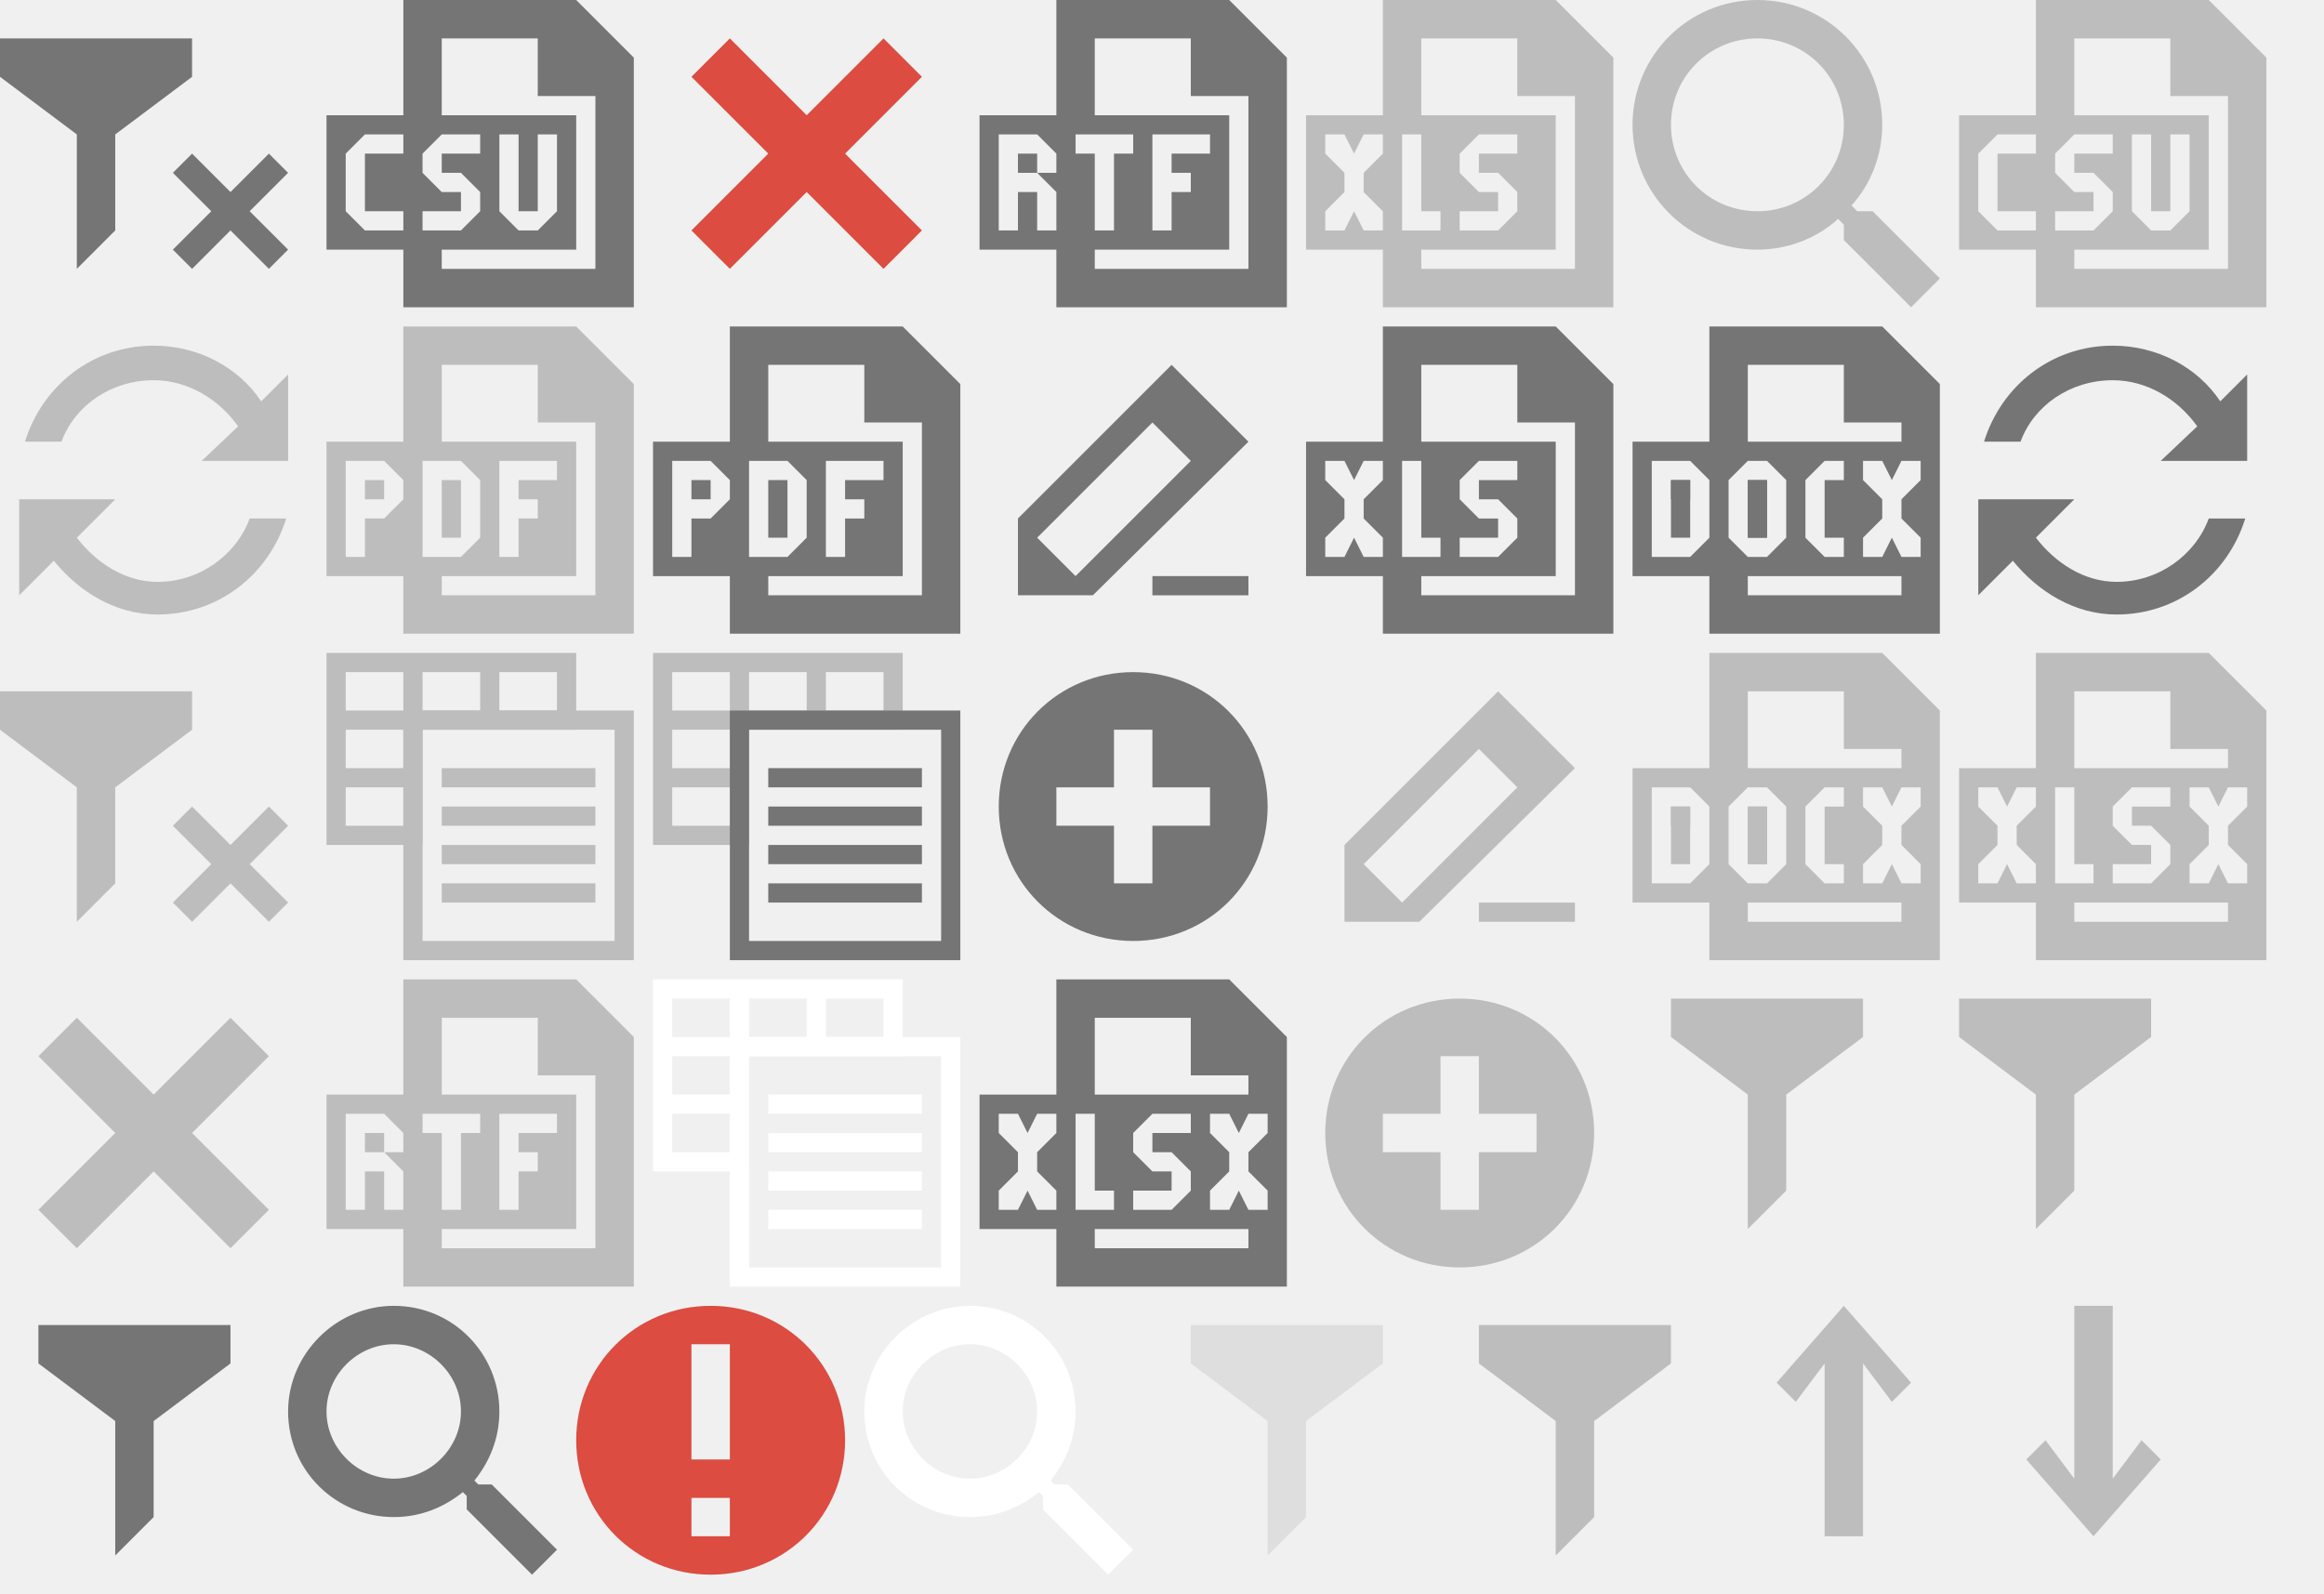
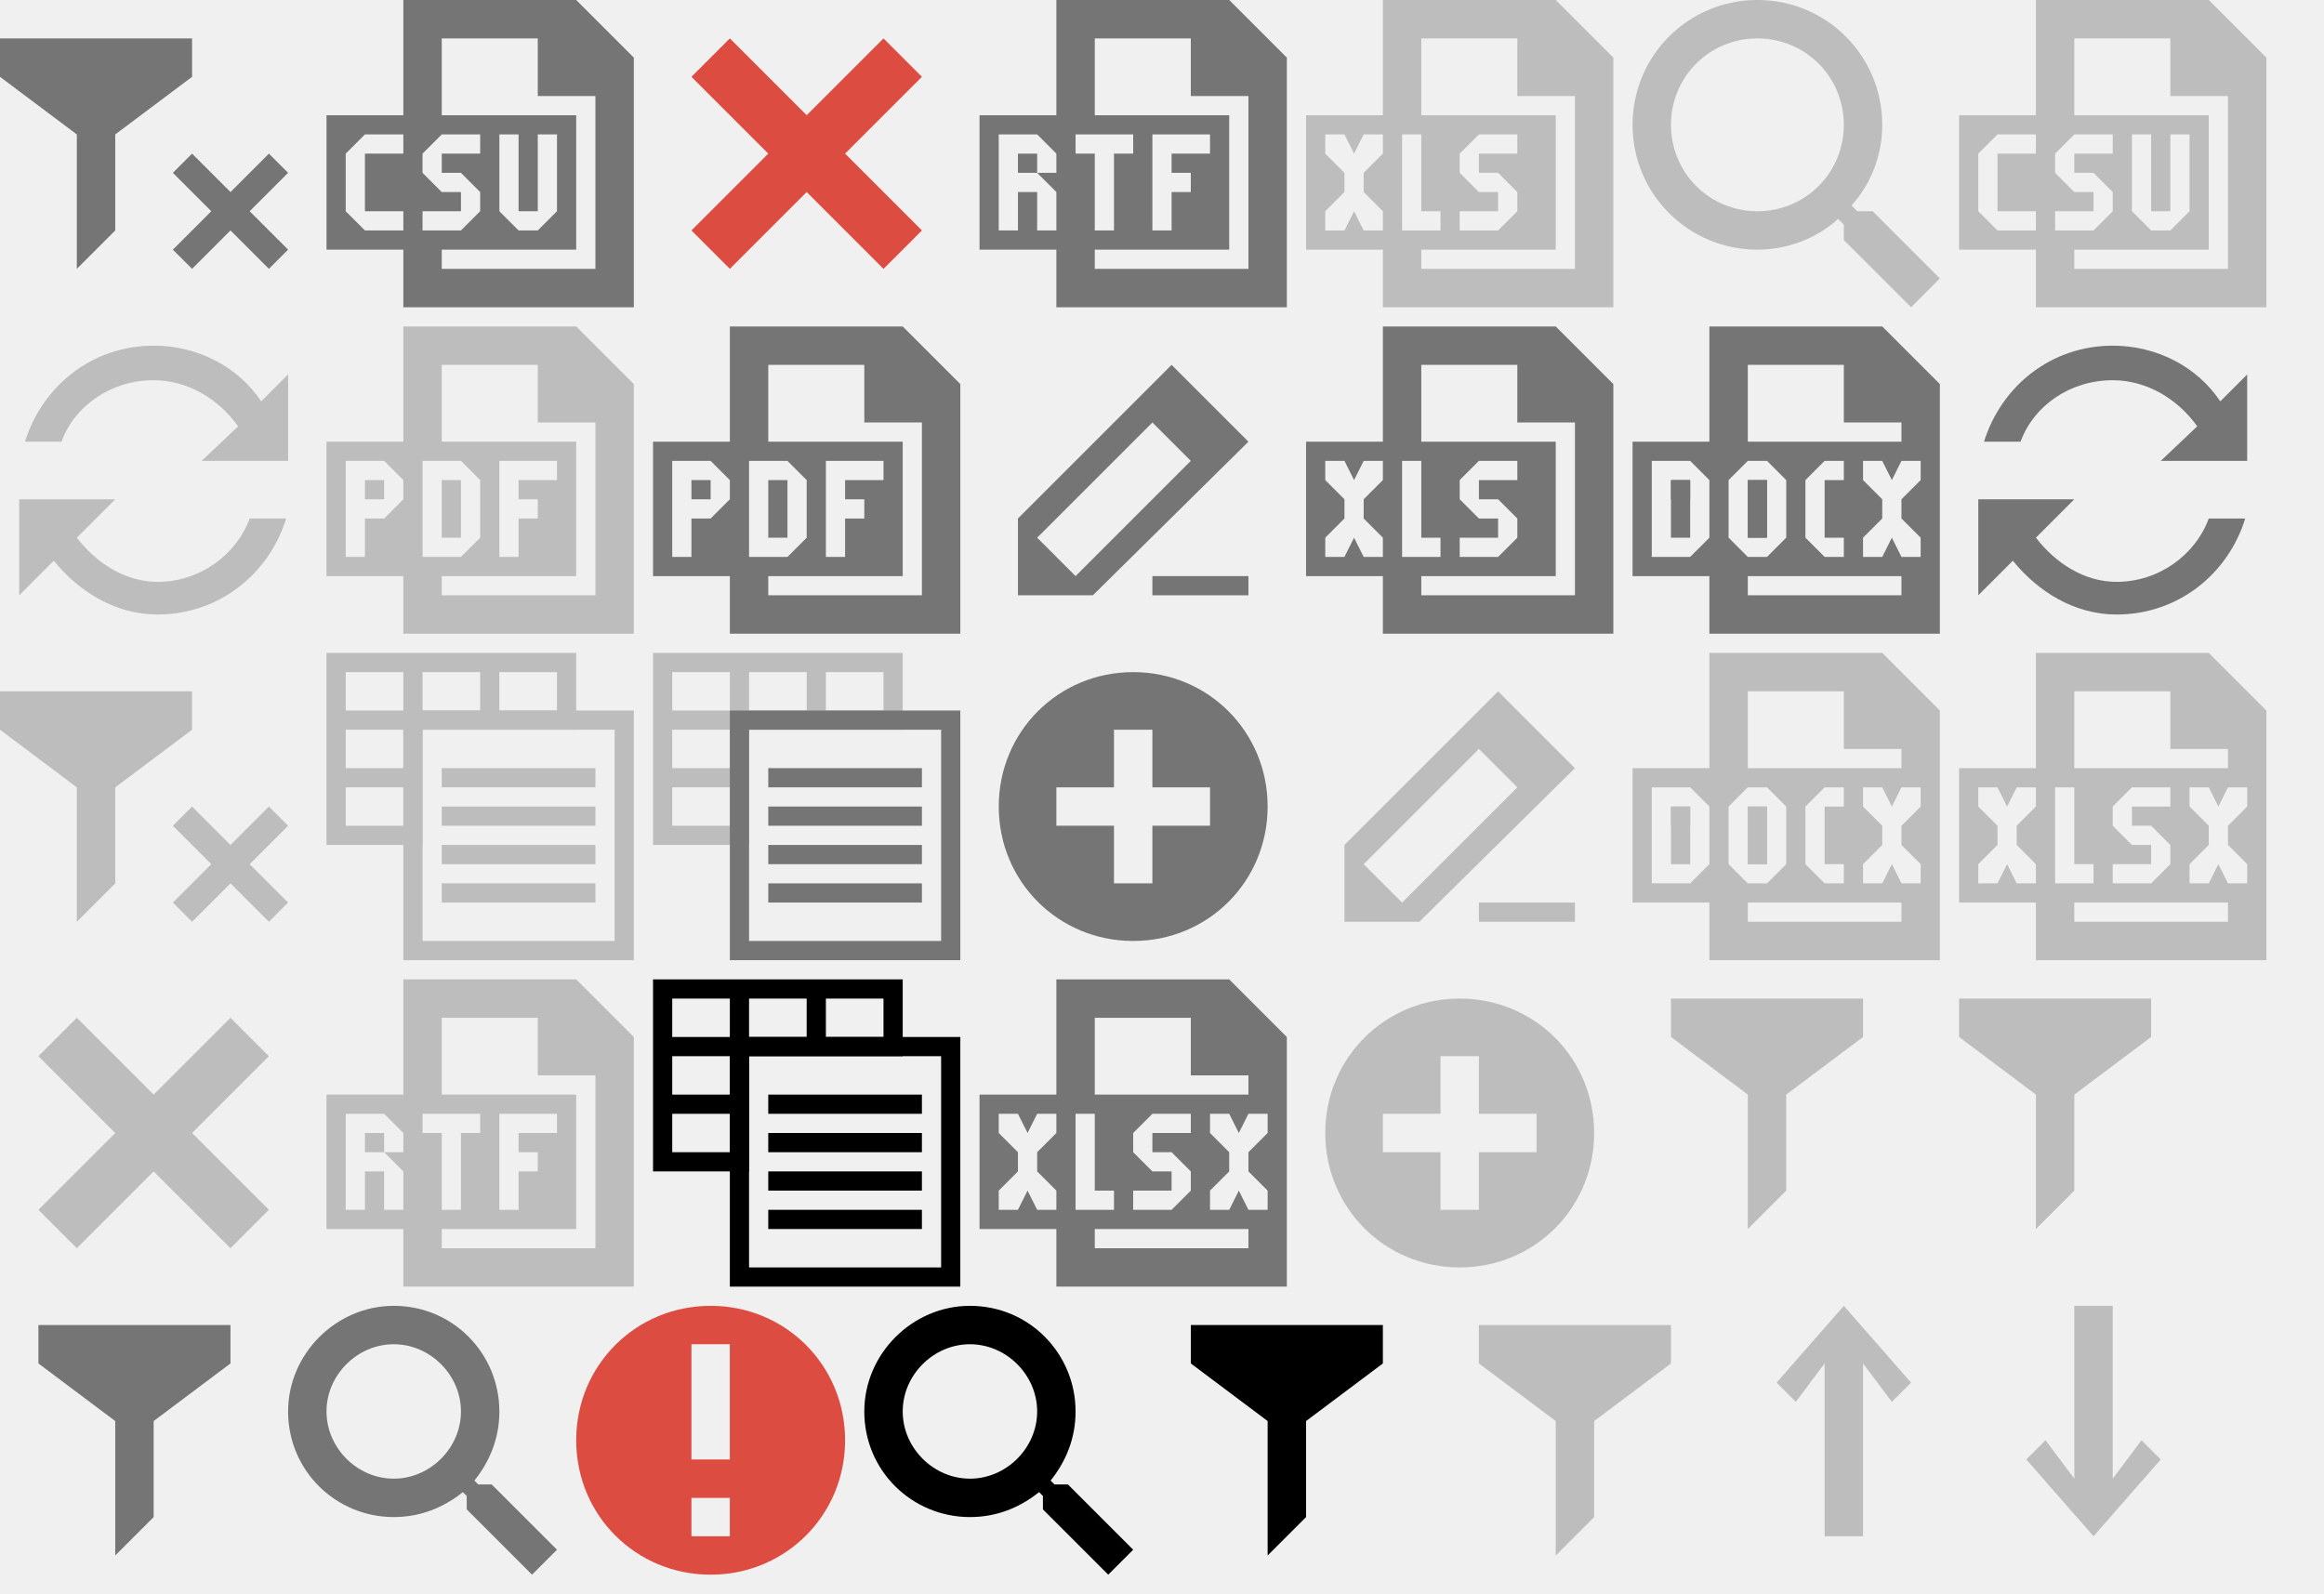
<svg xmlns="http://www.w3.org/2000/svg" version="1.1" width="121" height="83">
  <g transform="translate(0, 0)">
    <g>
      <polygon fill="#757575" points="14,14 15,13 13,11 15,9 14,8 12,10 10,8 9,9 11,11 9,13 10,14 12,12  " />
    </g>
    <polygon fill="#757575" points="0,2 10,2 10,4 6,7 6,12 4,14 4,7 0,4 " />
  </g>
  <g transform="translate(0, 34)">
    <g>
      <polygon fill="#BDBDBD" points="14,14 15,13 13,11 15,9 14,8 12,10 10,8 9,9 11,11 9,13 10,14 12,12  " />
    </g>
    <polygon fill="#BDBDBD" points="0,2 10,2 10,4 6,7 6,12 4,14 4,7 0,4 " />
  </g>
  <g transform="translate(34, 0)">
    <polygon fill="#DC4C40" points="14,4 12,2 8,6 4,2 2,4 6,8 2,12 4,14 8,10 12,14 14,12 10,8 " />
  </g>
  <g transform="translate(0, 51)">
    <polygon fill="#BDBDBD" points="14,4 12,2 8,6 4,2 2,4 6,8 2,12 4,14 8,10 12,14 14,12 10,8 " />
  </g>
  <g transform="translate(51, 17)">
    <g>
      <path fill="#757575" d="M10,2l-8,8v4h3.9L14,6L10,2z M5,13l-2-2l6-6l2,2L5,13z" />
      <rect x="9" y="13" fill="#757575" width="5" height="1" />
    </g>
  </g>
  <g transform="translate(68, 34)">
    <g>
      <path fill="#BDBDBD" d="M10,2l-8,8v4h3.9L14,6L10,2z M5,13l-2-2l6-6l2,2L5,13z" />
      <rect x="9" y="13" fill="#BDBDBD" width="5" height="1" />
    </g>
  </g>
  <g transform="translate(17, 0)">
    <style type="text/css">
	.stexp0{fill-rule:evenodd;clip-rule:evenodd;fill:#757575;}
</style>
    <g>
      <path class="stexp0" d="M4,16v-3H0V6h4c0,0,0-5,0-5.9C4,0,4,0,4,0h9l3,3v13H4z M4,11H2V8h2V7H2L1,8v3l1,1h2V11z M5,9l1,1h1v1H5v1h2    l1-1v-1L7,9H6V8h2V7H6L5,8V9z M14,5h-3V2H6v4h7v1v6h-1H6v1h8V5z M10,11V7H9v4l1,1h1l1-1V7h-1v4H10z" />
    </g>
  </g>
  <g transform="translate(102, 0)">
    <style type="text/css">
	.stexpdis1{fill-rule:evenodd;clip-rule:evenodd;fill:#BDBDBD;}
</style>
    <g>
      <path class="stexpdis1" d="M4,16v-3H0V6h4c0,0,0-5,0-5.9C4,0,4,0,4,0h9l3,3v13H4z M4,11H2V8h2V7H2L1,8v3l1,1h2V11z M5,9l1,1h1v1H5v1h2    l1-1v-1L7,9H6V8h2V7H6L5,8V9z M14,5h-3V2H6v4h7v1v6h-1H6v1h8V5z M10,11V7H9v4l1,1h1l1-1V7h-1v4H10z" />
    </g>
  </g>
  <g transform="translate(85, 17)">
    <style type="text/css">
	.stexp0{fill-rule:evenodd;clip-rule:evenodd;fill:#757575;}
</style>
    <g>
      <rect x="6" y="8" class="stexp0" width="1" height="3" />
      <rect x="2" y="8" class="stexp0" width="1" height="1" />
    </g>
    <g>
      <rect x="6" y="8" class="stexp0" width="1" height="3" />
      <rect x="2" y="8" class="stexp0" width="1" height="3" />
      <path class="stexp0" d="M13,0H4c0,0,0,0,0,0.1C4,1,4,6,4,6H0v7h4v3h12V3L13,0z M4,11l-1,1H1V7h2l1,1V11z M6,2h5v3h3v1H6V2z M11,11v1    h-1l-1-1V8l1-1h1v1h-1v3H11z M5,8l1-1h1l1,1v3l-1,1H6l-1-1V8z M14,14H6v-1h6h2V14z M15,8l-1,1v1l1,1v1h-1l-0.5-1L13,12h-1v-1l1-1V9    l-1-1V7h1l0.5,1L14,7h1V8z" />
    </g>
  </g>
  <g transform="translate(85, 34)">
    <style type="text/css">
	.stexpdis1{fill-rule:evenodd;clip-rule:evenodd;fill:#BDBDBD;}
</style>
    <g>
      <rect x="6" y="8" class="stexpdis1" width="1" height="3" />
      <rect x="2" y="8" class="stexpdis1" width="1" height="1" />
    </g>
    <g>
      <rect x="6" y="8" class="stexpdis1" width="1" height="3" />
      <rect x="2" y="8" class="stexpdis1" width="1" height="3" />
      <path class="stexpdis1" d="M13,0H4c0,0,0,0,0,0.1C4,1,4,6,4,6H0v7h4v3h12V3L13,0z M4,11l-1,1H1V7h2l1,1V11z M6,2h5v3h3v1H6V2z M11,11v1    h-1l-1-1V8l1-1h1v1h-1v3H11z M5,8l1-1h1l1,1v3l-1,1H6l-1-1V8z M14,14H6v-1h6h2V14z M15,8l-1,1v1l1,1v1h-1l-0.5-1L13,12h-1v-1l1-1V9    l-1-1V7h1l0.5,1L14,7h1V8z" />
    </g>
  </g>
  <g transform="translate(34, 17)">
    <style type="text/css">
	.stexp0{fill-rule:evenodd;clip-rule:evenodd;fill:#757575;}
</style>
    <g>
      <rect x="6" y="8" class="stexp0" width="1" height="3" />
      <rect x="2" y="8" class="stexp0" width="1" height="1" />
      <path class="stexp0" d="M13,0H4c0,0,0,0,0,0.1C4,1,4,6,4,6H0v7h4v3h12V3L13,0z M4,9l-1,1H2v2H1V7h2l1,1V9z M5,7h2l1,1v3l-1,1H5V7z     M14,14H6v-1h6h1V7V6H6V2h5v3h3V14z M11,9v1h-1v2H9V7h3v1h-2v1H11z" />
    </g>
  </g>
  <g transform="translate(17, 17)">
    <style type="text/css">
	.stexpdis1{fill-rule:evenodd;clip-rule:evenodd;fill:#BDBDBD;}
</style>
    <g>
      <rect x="6" y="8" class="stexpdis1" width="1" height="3" />
      <rect x="2" y="8" class="stexpdis1" width="1" height="1" />
      <path class="stexpdis1" d="M13,0H4c0,0,0,0,0,0.1C4,1,4,6,4,6H0v7h4v3h12V3L13,0z M4,9l-1,1H2v2H1V7h2l1,1V9z M5,7h2l1,1v3l-1,1H5V7z     M14,14H6v-1h6h1V7V6H6V2h5v3h3V14z M11,9v1h-1v2H9V7h3v1h-2v1H11z" />
    </g>
  </g>
  <g transform="translate(51, 0)">
    <style type="text/css">
	.stexp0{fill:#757575;}
</style>
    <g>
      <rect x="2" y="8" class="stexp0" width="1" height="1" />
      <path class="stexp0" d="M13,0H4c0,0,0,0,0,0.1C4,1,4,6,4,6H0v7h4v3h12V3L13,0z M4,9H3l1,1v2H3v-2H2v2H1V7h2l1,1V9z M5,7h3v1H7v4H6V8H5    V7z M14,14H6v-1h6h1V7V6H6V2h5v3h3V14z M11,9v1h-1v2H9V7h3v1h-2v1H11z" />
    </g>
  </g>
  <g transform="translate(17, 51)">
    <style type="text/css">
	.stexpdis1{fill:#BDBDBD;}
</style>
    <g>
      <rect x="2" y="8" class="stexpdis1" width="1" height="1" />
      <path class="stexpdis1" d="M13,0H4c0,0,0,0,0,0.1C4,1,4,6,4,6H0v7h4v3h12V3L13,0z M4,9H3l1,1v2H3v-2H2v2H1V7h2l1,1V9z M5,7h3v1H7v4H6V8H5    V7z M14,14H6v-1h6h1V7V6H6V2h5v3h3V14z M11,9v1h-1v2H9V7h3v1h-2v1H11z" />
    </g>
  </g>
  <g transform="translate(68, 17)">
    <style type="text/css">
	.stexp0{fill-rule:evenodd;clip-rule:evenodd;fill:#757575;}
</style>
    <path class="stexp0" d="M13,0H4c0,0,0,0,0,0.1C4,1,4,6,4,6H0v7h4v3h12V3L13,0z M4,8L3,9v1l1,1v1H3l-0.5-1L2,12H1v-1l1-1V9L1,8V7h1   l0.5,1L3,7h1V8z M5,7h1v4h1v1H5V7z M14,14H6v-1h6h1V7V6H6V2h5v3h3V14z M9,10L8,9V8l1-1h2v1H9v1h1l1,1v1l-1,1H8v-1h2v-1H9z" />
  </g>
  <g transform="translate(68, 0)">
    <style type="text/css">
	.stexpdis1{fill-rule:evenodd;clip-rule:evenodd;fill:#BDBDBD;}
</style>
    <path class="stexpdis1" d="M13,0H4c0,0,0,0,0,0.1C4,1,4,6,4,6H0v7h4v3h12V3L13,0z M4,8L3,9v1l1,1v1H3l-0.5-1L2,12H1v-1l1-1V9L1,8V7h1   l0.5,1L3,7h1V8z M5,7h1v4h1v1H5V7z M14,14H6v-1h6h1V7V6H6V2h5v3h3V14z M9,10L8,9V8l1-1h2v1H9v1h1l1,1v1l-1,1H8v-1h2v-1H9z" />
  </g>
  <g transform="translate(51, 51)">
    <style type="text/css">
	.stexp0{fill-rule:evenodd;clip-rule:evenodd;fill:#757575;}
</style>
    <path class="stexp0" d="M13,0H4c0,0,0,0,0,0.1C4,1,4,6,4,6H0v7h4v3h12V3L13,0z M4,8L3,9v1l1,1v1H3l-0.5-1L2,12H1v-1l1-1V9L1,8V7h1   l0.5,1L3,7h1V8z M6,2h5v3h3v1H6V2z M10,9l1,1v1l-1,1H8v-1h2v-1H9L8,9V8l1-1h2v1H9v1H10z M5,7h1v4h1v1H5V7z M14,14H6v-1h6h2V14z    M15,8l-1,1v1l1,1v1h-1l-0.5-1L13,12h-1v-1l1-1V9l-1-1V7h1l0.5,1L14,7h1V8z" />
  </g>
  <g transform="translate(102, 34)">
    <style type="text/css">
	.stexpdis1{fill-rule:evenodd;clip-rule:evenodd;fill:#BDBDBD;}
</style>
    <path class="stexpdis1" d="M13,0H4c0,0,0,0,0,0.1C4,1,4,6,4,6H0v7h4v3h12V3L13,0z M4,8L3,9v1l1,1v1H3l-0.5-1L2,12H1v-1l1-1V9L1,8V7h1   l0.5,1L3,7h1V8z M6,2h5v3h3v1H6V2z M10,9l1,1v1l-1,1H8v-1h2v-1H9L8,9V8l1-1h2v1H9v1H10z M5,7h1v4h1v1H5V7z M14,14H6v-1h6h2V14z    M15,8l-1,1v1l1,1v1h-1l-0.5-1L13,12h-1v-1l1-1V9l-1-1V7h1l0.5,1L14,7h1V8z" />
  </g>
  <g transform="translate(51, 34)">
    <path fill="#757575" d="M8,1C4.1,1,1,4.1,1,8s3.1,7,7,7s7-3.1,7-7S11.9,1,8,1z M12,9H9v3H7V9H4V7h3V4h2v3h3V9z" />
  </g>
  <g transform="translate(68, 51)">
    <path fill="#BDBDBD" d="M8,1C4.1,1,1,4.1,1,8s3.1,7,7,7s7-3.1,7-7S11.9,1,8,1z M12,9H9v3H7V9H4V7h3V4h2v3h3V9z" />
  </g>
  <g transform="translate(102, 17)">
    <g>
      <path fill="#757575" d="M13.6,3.9C12.4,2.1,10.3,1,8,1C4.8,1,2.2,3.1,1.3,6h1.9C3.9,4.1,5.8,2.8,8,2.8c1.8,0,3.4,1,4.4,2.4L10.5,7h2.6    h1.8H15V2.5L13.6,3.9z" />
      <path fill="#757575" d="M8.2,13.3c-1.7,0-3.2-1-4.2-2.3l2-2H3.1H1.3H1v5l1.8-1.8C4.1,13.8,6,15,8.2,15c3.2,0,5.8-2.1,6.7-5H13    C12.3,11.9,10.4,13.3,8.2,13.3z" />
    </g>
  </g>
  <g transform="translate(0, 17)">
    <g>
      <path fill="#BDBDBD" d="M13.6,3.9C12.4,2.1,10.3,1,8,1C4.8,1,2.2,3.1,1.3,6h1.9C3.9,4.1,5.8,2.8,8,2.8c1.8,0,3.4,1,4.4,2.4L10.5,7h2.6    h1.8H15V2.5L13.6,3.9z" />
      <path fill="#BDBDBD" d="M8.2,13.3c-1.7,0-3.2-1-4.2-2.3l2-2H3.1H1.3H1v5l1.8-1.8C4.1,13.8,6,15,8.2,15c3.2,0,5.8-2.1,6.7-5H13    C12.3,11.9,10.4,13.3,8.2,13.3z" />
    </g>
  </g>
  <g transform="translate(34, 34)">
    <path fill="#BDBDBD" d="M12,0H0v10h4h1l0,0V9l0,0V7l0,0V6l0,0V4h8V3V0H12z M1,1h3v2H1V1z M4,9H1V7h3V9z M4,6H1V4h3V6z M5,3V1h3v2H5z    M9,3V1h3v2H9z" />
    <g>
      <path fill="#757575" d="M4,3v13h12V3H4z M15,15H5V4h10V15z" />
      <rect x="6" y="8" fill="#757575" width="8" height="1" />
      <rect x="6" y="10" fill="#757575" width="8" height="1" />
      <rect x="6" y="12" fill="#757575" width="8" height="1" />
      <rect x="6" y="6" fill="#757575" width="8" height="1" />
    </g>
  </g>
  <g transform="translate(17, 34)">
    <path fill="#BDBDBD" d="M12,0H0v10h4h1l0,0V9l0,0V7l0,0V6l0,0V4h8V3V0H12z M1,1h3v2H1V1z M4,9H1V7h3V9z M4,6H1V4h3V6z M5,3V1h3v2H5z    M9,3V1h3v2H9z" />
    <g>
      <path fill="#BDBDBD" d="M4,3v13h12V3H4z M15,15H5V4h10V15z" />
      <rect x="6" y="8" fill="#BDBDBD" width="8" height="1" />
      <rect x="6" y="10" fill="#BDBDBD" width="8" height="1" />
      <rect x="6" y="12" fill="#BDBDBD" width="8" height="1" />
      <rect x="6" y="6" fill="#BDBDBD" width="8" height="1" />
    </g>
  </g>
  <g transform="translate(0, 68)">
    <polygon fill="#757575" points="2,1 12,1 12,3 8,6 8,11 6,13 6,6 2,3 " />
  </g>
  <g transform="translate(75, 68)">
    <polygon fill="#BDBDBD" points="2,1 12,1 12,3 8,6 8,11 6,13 6,6 2,3 " />
  </g>
  <g transform="translate(15, 68)">
    <g>
      <path fill="#757575" d="M9.9,9.3h0.7l3.4,3.4L12.7,14l-3.4-3.4V9.9L9.1,9.7c-1,0.8-2.2,1.3-3.6,1.3C2.5,11,0,8.6,0,5.5    C0,2.5,2.5,0,5.5,0C8.6,0,11,2.5,11,5.5c0,1.4-0.5,2.6-1.3,3.6L9.9,9.3z M5.5,2C3.6,2,2,3.6,2,5.5S3.6,9,5.5,9S9,7.4,9,5.5    S7.4,2,5.5,2z" />
    </g>
  </g>
  <g transform="translate(85, 0)">
    <g>
      <path fill="#BDBDBD" d="M12.5,11h-0.8l-0.3-0.3c1-1.1,1.6-2.6,1.6-4.2C13,2.9,10.1,0,6.5,0S0,2.9,0,6.5C0,10.1,2.9,13,6.5,13    c1.6,0,3.1-0.6,4.2-1.6l0.3,0.3v0.8l3.5,3.5l1.5-1.5L12.5,11z M6.5,11C4,11,2,9,2,6.5C2,4,4,2,6.5,2C9,2,11,4,11,6.5    C11,9,9,11,6.5,11z" />
    </g>
  </g>
  <g transform="translate(30, 68)">
    <path fill="#DC4C40" d="M7,0C3.1,0,0,3.1,0,7s3.1,7,7,7s7-3.1,7-7S10.9,0,7,0z M8,12H6v-2h2V12z M8,8H6V2h2V8z" />
  </g>
  <g transform="translate(85, 51)">
    <polygon fill="#BDBDBD" points="2,1 12,1 12,3 8,6 8,11 6,13 6,6 2,3 " />
  </g>
  <g transform="translate(100, 51)">
    <polygon fill="#BDBDBD" points="2,1 12,1 12,3 8,6 8,11 6,13 6,6 2,3 " />
  </g>
  <g transform="translate(60, 68)">
-     <polygon fill="#DEDEDE" points="2,1 12,1 12,3 8,6 8,11 6,13 6,6 2,3 " />
+     <polygon fill="#000000" points="2,1 12,1 12,3 8,6 8,11 6,13 6,6 2,3 " />
  </g>
  <g transform="translate(103, 68)">
    <polygon fill="#BDBDBD" points="7,0 7,9 8.5,7 9.5,8 6,12 2.5,8 3.5,7 5,9 5,0 " />
  </g>
  <g transform="translate(90, 68)">
    <polygon fill="#BDBDBD" points="5,12 5,3 3.5,5 2.5,4 6,0 9.5,4 8.5,5 7,3 7,12 " />
  </g>
  <g transform="translate(34, 51)">
-     <path fill="#FFFFFF" d="M12,0H0v10h4h1l0,0V9l0,0V7l0,0V6l0,0V4h8V3V0H12z M1,1h3v2H1V1z M4,9H1V7h3V9z M4,6H1V4h3V6z M5,3V1h3v2H5z    M9,3V1h3v2H9z" />
-     <g>
-       <path fill="#FFFFFF" d="M4,3v13h12V3H4z M15,15H5V4h10V15z" />
-       <rect x="6" y="8" fill="#FFFFFF" width="8" height="1" />
-       <rect x="6" y="10" fill="#FFFFFF" width="8" height="1" />
-       <rect x="6" y="12" fill="#FFFFFF" width="8" height="1" />
-       <rect x="6" y="6" fill="#FFFFFF" width="8" height="1" />
+     <path fill="#000000" d="M12,0H0v10h4h1l0,0V9l0,0V7l0,0V6l0,0V4h8V3V0H12z M1,1h3v2H1V1z M4,9H1V7h3V9z M4,6H1V4h3V6z M5,3V1h3v2H5z    M9,3V1h3v2H9z" />
+     <g>
+       <path fill="#000000" d="M4,3v13h12V3H4z M15,15H5V4h10V15z" />
+       <rect x="6" y="8" fill="#000000" width="8" height="1" />
+       <rect x="6" y="10" fill="#000000" width="8" height="1" />
+       <rect x="6" y="12" fill="#000000" width="8" height="1" />
+       <rect x="6" y="6" fill="#000000" width="8" height="1" />
    </g>
  </g>
  <g transform="translate(45, 68)">
    <g>
-       <path fill="#FFFFFF" d="M9.9,9.3h0.7l3.4,3.4L12.7,14l-3.4-3.4V9.9L9.1,9.7c-1,0.8-2.2,1.3-3.6,1.3C2.5,11,0,8.6,0,5.5    C0,2.5,2.5,0,5.5,0C8.6,0,11,2.5,11,5.5c0,1.4-0.5,2.6-1.3,3.6L9.9,9.3z M5.5,2C3.6,2,2,3.6,2,5.5S3.6,9,5.5,9S9,7.4,9,5.5    S7.4,2,5.5,2z" />
+       <path fill="#000000" d="M9.9,9.3h0.7l3.4,3.4L12.7,14l-3.4-3.4V9.9L9.1,9.7c-1,0.8-2.2,1.3-3.6,1.3C2.5,11,0,8.6,0,5.5    C0,2.5,2.5,0,5.5,0C8.6,0,11,2.5,11,5.5c0,1.4-0.5,2.6-1.3,3.6L9.9,9.3z M5.5,2C3.6,2,2,3.6,2,5.5S3.6,9,5.5,9S9,7.4,9,5.5    S7.4,2,5.5,2z" />
    </g>
  </g>
</svg>
